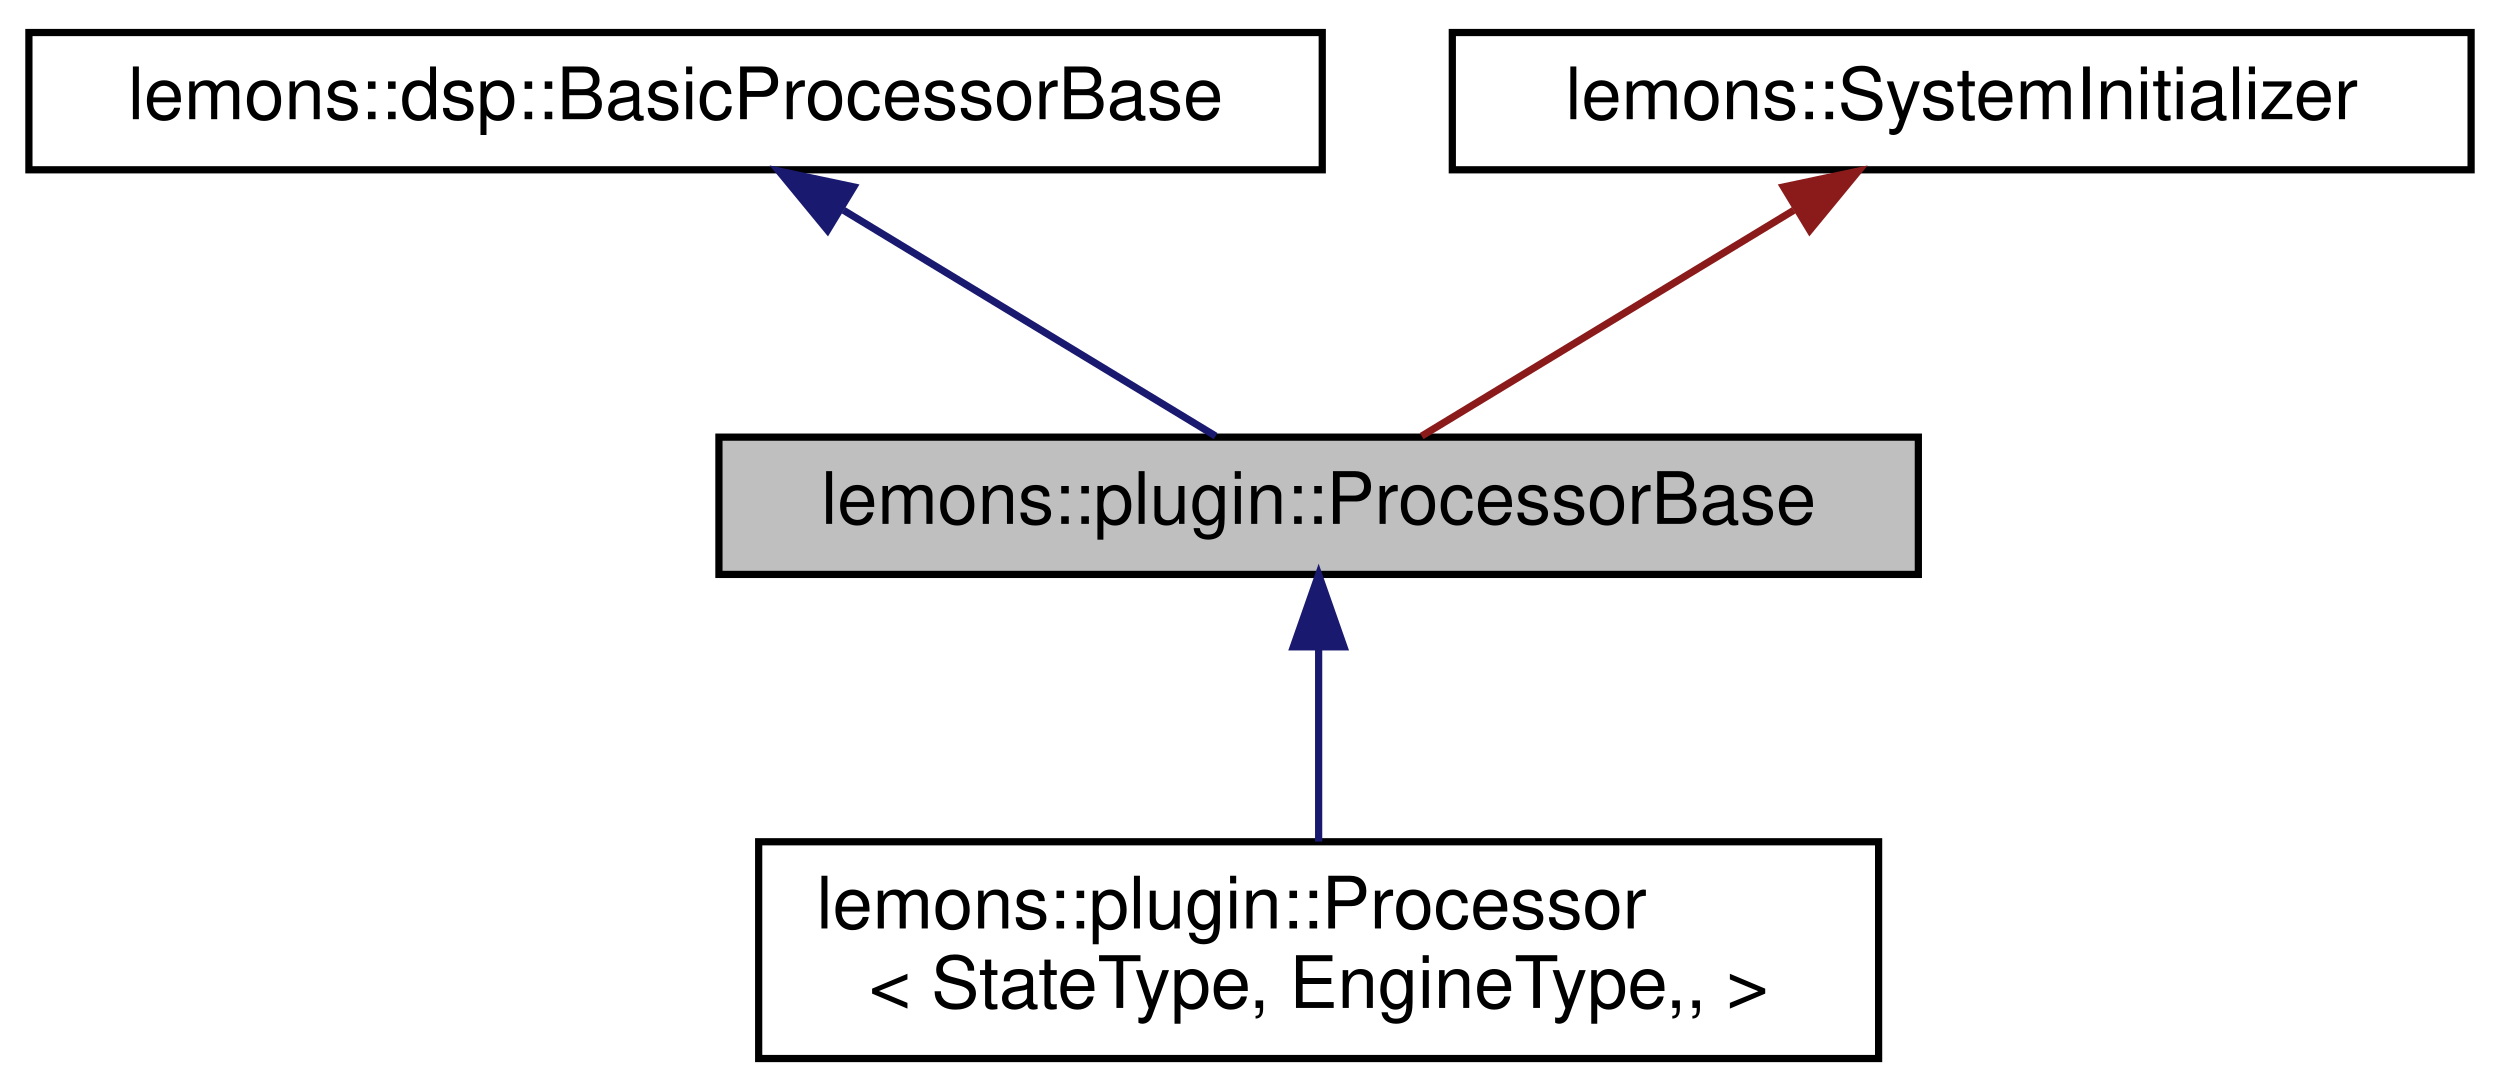
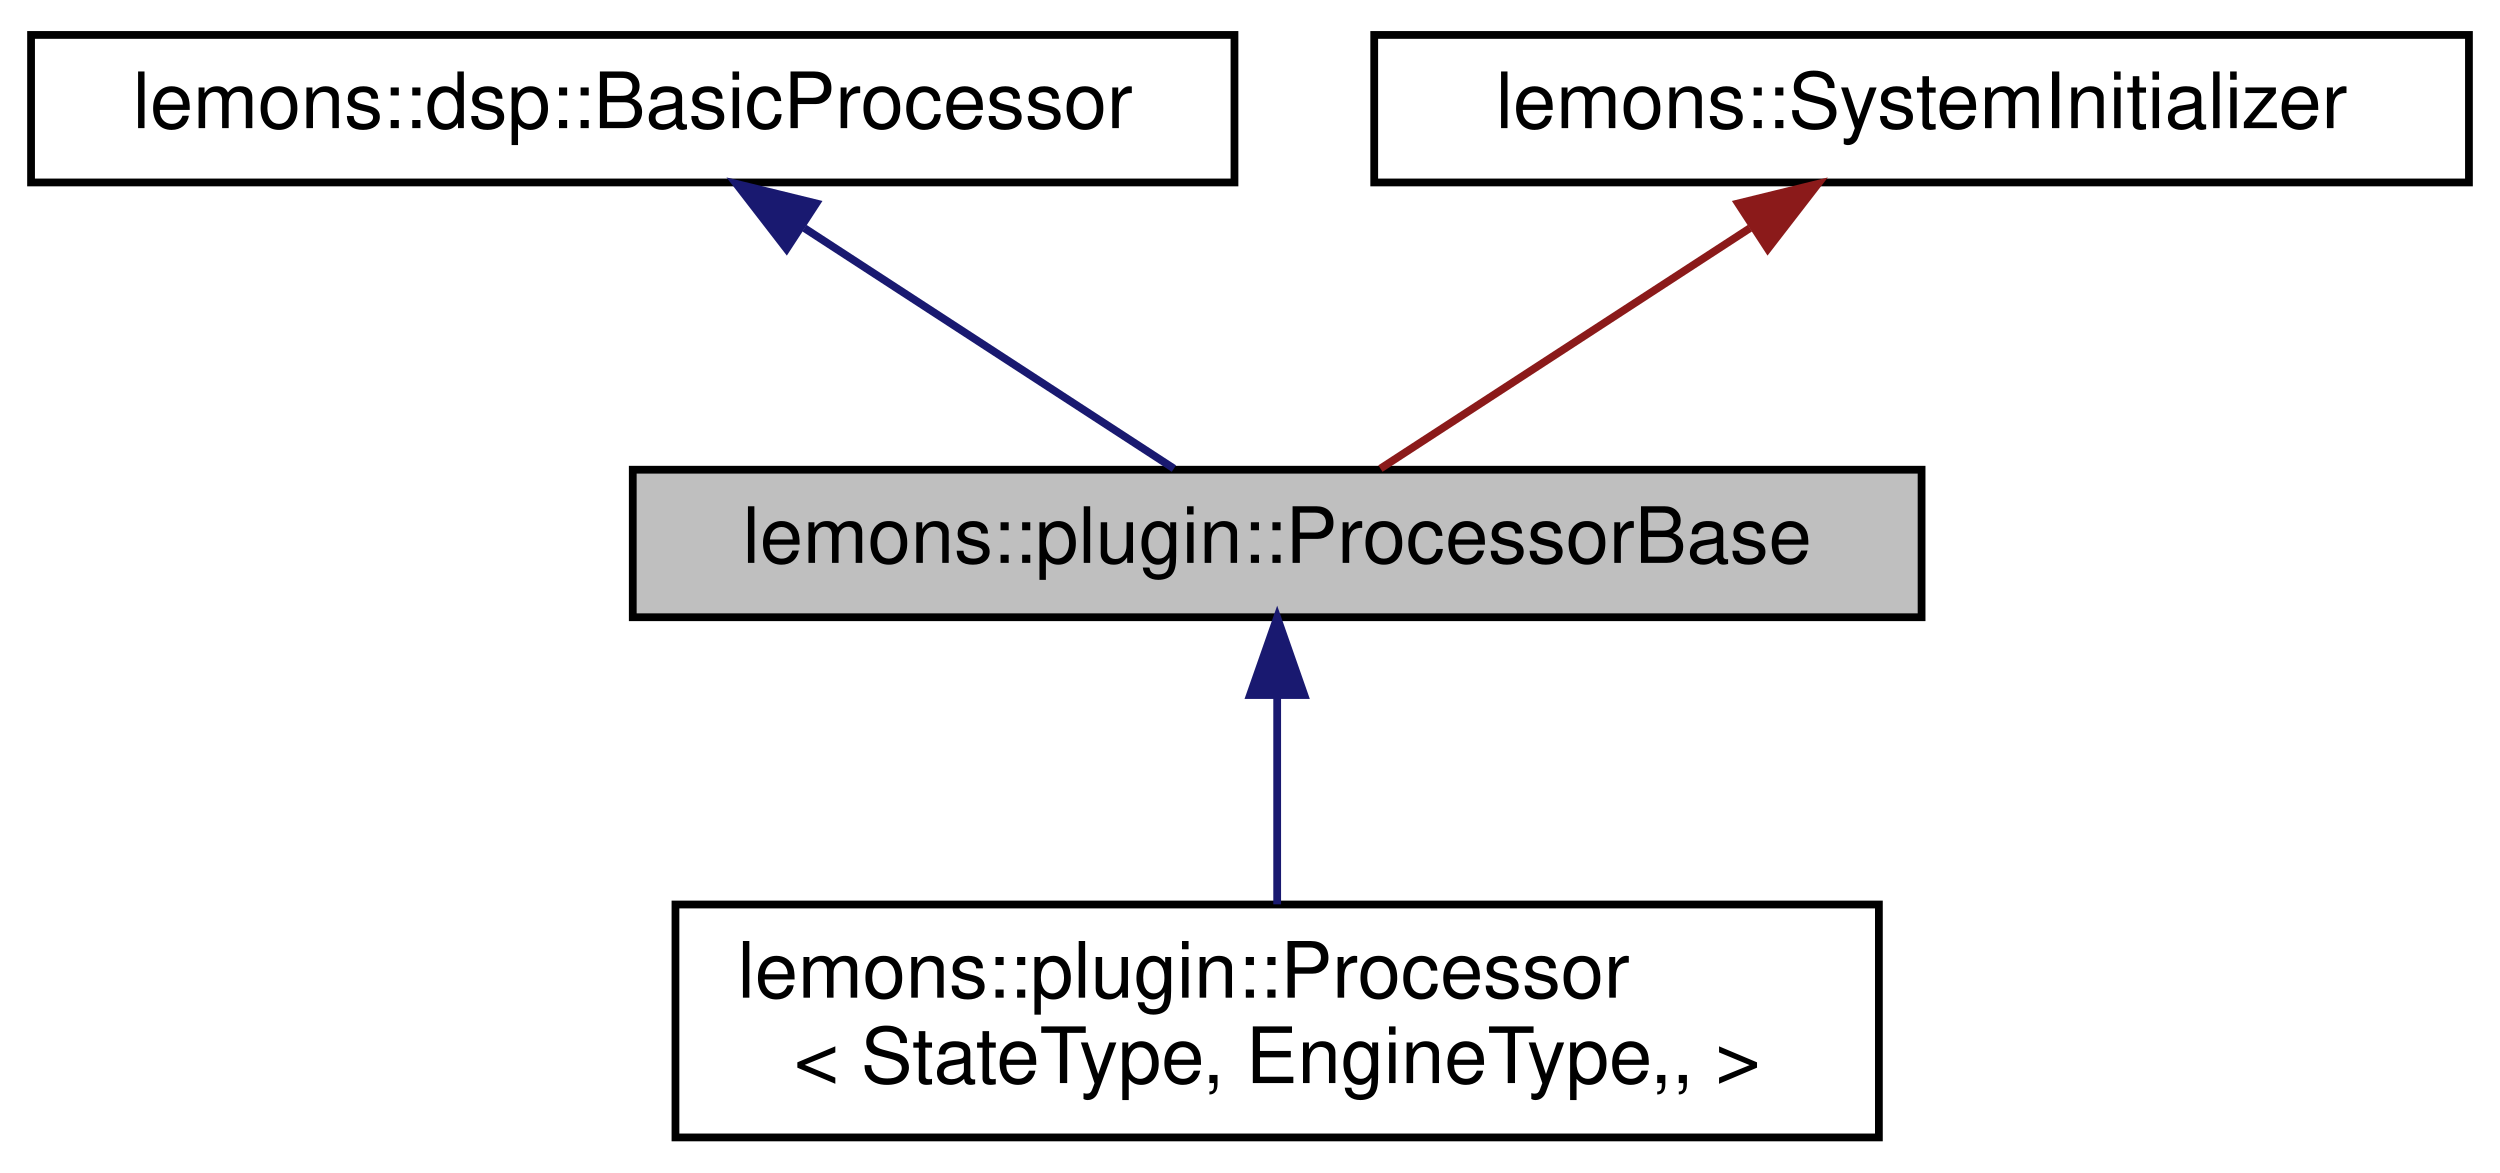
- <svg xmlns="http://www.w3.org/2000/svg" xmlns:xlink="http://www.w3.org/1999/xlink" width="346pt" height="151pt" viewBox="0.00 0.00 346.00 151.00">
+ <svg xmlns="http://www.w3.org/2000/svg" xmlns:xlink="http://www.w3.org/1999/xlink" width="322pt" height="151pt" viewBox="0.00 0.00 322.00 151.00">
  <g id="graph0" class="graph" transform="scale(1 1) rotate(0) translate(4 147)">
    <g id="node1" class="node">
      <g id="a_node1">
        <a xlink:title="Base class for a plugin processor.">
-           <polygon fill="#bfbfbf" stroke="black" points="95.5,-67.5 95.5,-86.5 261.5,-86.5 261.5,-67.5 95.5,-67.5" />
-           <text text-anchor="middle" x="178.5" y="-74.5" font-family="Helvetica,sans-Serif" font-size="10.00">lemons::plugin::ProcessorBase</text>
+           <polygon fill="#bfbfbf" stroke="black" points="77.5,-67.5 77.5,-86.5 243.5,-86.5 243.5,-67.5 77.5,-67.5" />
+           <text text-anchor="middle" x="160.5" y="-74.5" font-family="Helvetica,sans-Serif" font-size="10.00">lemons::plugin::ProcessorBase</text>
        </a>
      </g>
    </g>
    <g id="node4" class="node">
      <g id="a_node4">
        <a xlink:href="classlemons_1_1plugin_1_1_processor.html" target="_top" xlink:title="A processor class for a plugin that can simply be told the state type and engine type,...">
-           <polygon fill="none" stroke="black" points="101,-0.5 101,-30.5 256,-30.5 256,-0.5 101,-0.5" />
-           <text text-anchor="start" x="109" y="-18.5" font-family="Helvetica,sans-Serif" font-size="10.00">lemons::plugin::Processor</text>
-           <text text-anchor="middle" x="178.5" y="-7.5" font-family="Helvetica,sans-Serif" font-size="10.00">&lt; StateType, EngineType,, &gt;</text>
+           <polygon fill="none" stroke="black" points="83,-0.5 83,-30.5 238,-30.5 238,-0.5 83,-0.5" />
+           <text text-anchor="start" x="91" y="-18.5" font-family="Helvetica,sans-Serif" font-size="10.00">lemons::plugin::Processor</text>
+           <text text-anchor="middle" x="160.5" y="-7.5" font-family="Helvetica,sans-Serif" font-size="10.00">&lt; StateType, EngineType,, &gt;</text>
        </a>
      </g>
    </g>
    <g id="edge3" class="edge">
-       <path fill="none" stroke="midnightblue" d="M178.5,-57.23C178.5,-48.59 178.5,-38.5 178.5,-30.52" />
-       <polygon fill="midnightblue" stroke="midnightblue" points="175,-57.48 178.5,-67.48 182,-57.48 175,-57.48" />
+       <path fill="none" stroke="midnightblue" d="M160.5,-57.23C160.5,-48.59 160.5,-38.5 160.5,-30.52" />
+       <polygon fill="midnightblue" stroke="midnightblue" points="157,-57.48 160.5,-67.48 164,-57.48 157,-57.48" />
    </g>
    <g id="node2" class="node">
      <g id="a_node2">
-         <a xlink:href="classlemons_1_1dsp_1_1_basic_processor_base.html" target="_top" xlink:title="A default implementation of a basic, generic juce AudioProcessor.">
-           <polygon fill="none" stroke="black" points="0,-123.5 0,-142.5 179,-142.5 179,-123.5 0,-123.5" />
-           <text text-anchor="middle" x="89.5" y="-130.5" font-family="Helvetica,sans-Serif" font-size="10.00">lemons::dsp::BasicProcessorBase</text>
+         <a xlink:href="classlemons_1_1dsp_1_1_basic_processor.html" target="_top" xlink:title="A default implementation of a basic, generic juce AudioProcessor.">
+           <polygon fill="none" stroke="black" points="0,-123.5 0,-142.5 155,-142.5 155,-123.5 0,-123.5" />
+           <text text-anchor="middle" x="77.5" y="-130.5" font-family="Helvetica,sans-Serif" font-size="10.00">lemons::dsp::BasicProcessor</text>
        </a>
      </g>
    </g>
    <g id="edge1" class="edge">
-       <path fill="none" stroke="midnightblue" d="M112.74,-117.9C129.06,-108 150.37,-95.07 164.24,-86.65" />
-       <polygon fill="midnightblue" stroke="midnightblue" points="110.53,-115.14 103.8,-123.32 114.16,-121.13 110.53,-115.14" />
+       <path fill="none" stroke="midnightblue" d="M99.6,-117.62C114.76,-107.76 134.38,-94.99 147.2,-86.65" />
+       <polygon fill="midnightblue" stroke="midnightblue" points="97.31,-114.94 90.84,-123.32 101.13,-120.8 97.31,-114.94" />
    </g>
    <g id="node3" class="node">
      <g id="a_node3">
        <a xlink:href="structlemons_1_1_system_initializer.html" target="_top" xlink:title=" ">
-           <polygon fill="none" stroke="black" points="197,-123.5 197,-142.5 338,-142.5 338,-123.5 197,-123.5" />
-           <text text-anchor="middle" x="267.5" y="-130.5" font-family="Helvetica,sans-Serif" font-size="10.00">lemons::SystemInitializer</text>
+           <polygon fill="none" stroke="black" points="173,-123.5 173,-142.5 314,-142.5 314,-123.5 173,-123.5" />
+           <text text-anchor="middle" x="243.5" y="-130.5" font-family="Helvetica,sans-Serif" font-size="10.00">lemons::SystemInitializer</text>
        </a>
      </g>
    </g>
    <g id="edge2" class="edge">
-       <path fill="none" stroke="#8b1a1a" d="M244.26,-117.9C227.94,-108 206.63,-95.07 192.76,-86.65" />
-       <polygon fill="#8b1a1a" stroke="#8b1a1a" points="242.84,-121.13 253.2,-123.32 246.47,-115.14 242.84,-121.13" />
+       <path fill="none" stroke="#8b1a1a" d="M221.4,-117.62C206.24,-107.76 186.62,-94.99 173.8,-86.65" />
+       <polygon fill="#8b1a1a" stroke="#8b1a1a" points="219.87,-120.8 230.16,-123.32 223.69,-114.94 219.87,-120.8" />
    </g>
  </g>
</svg>
